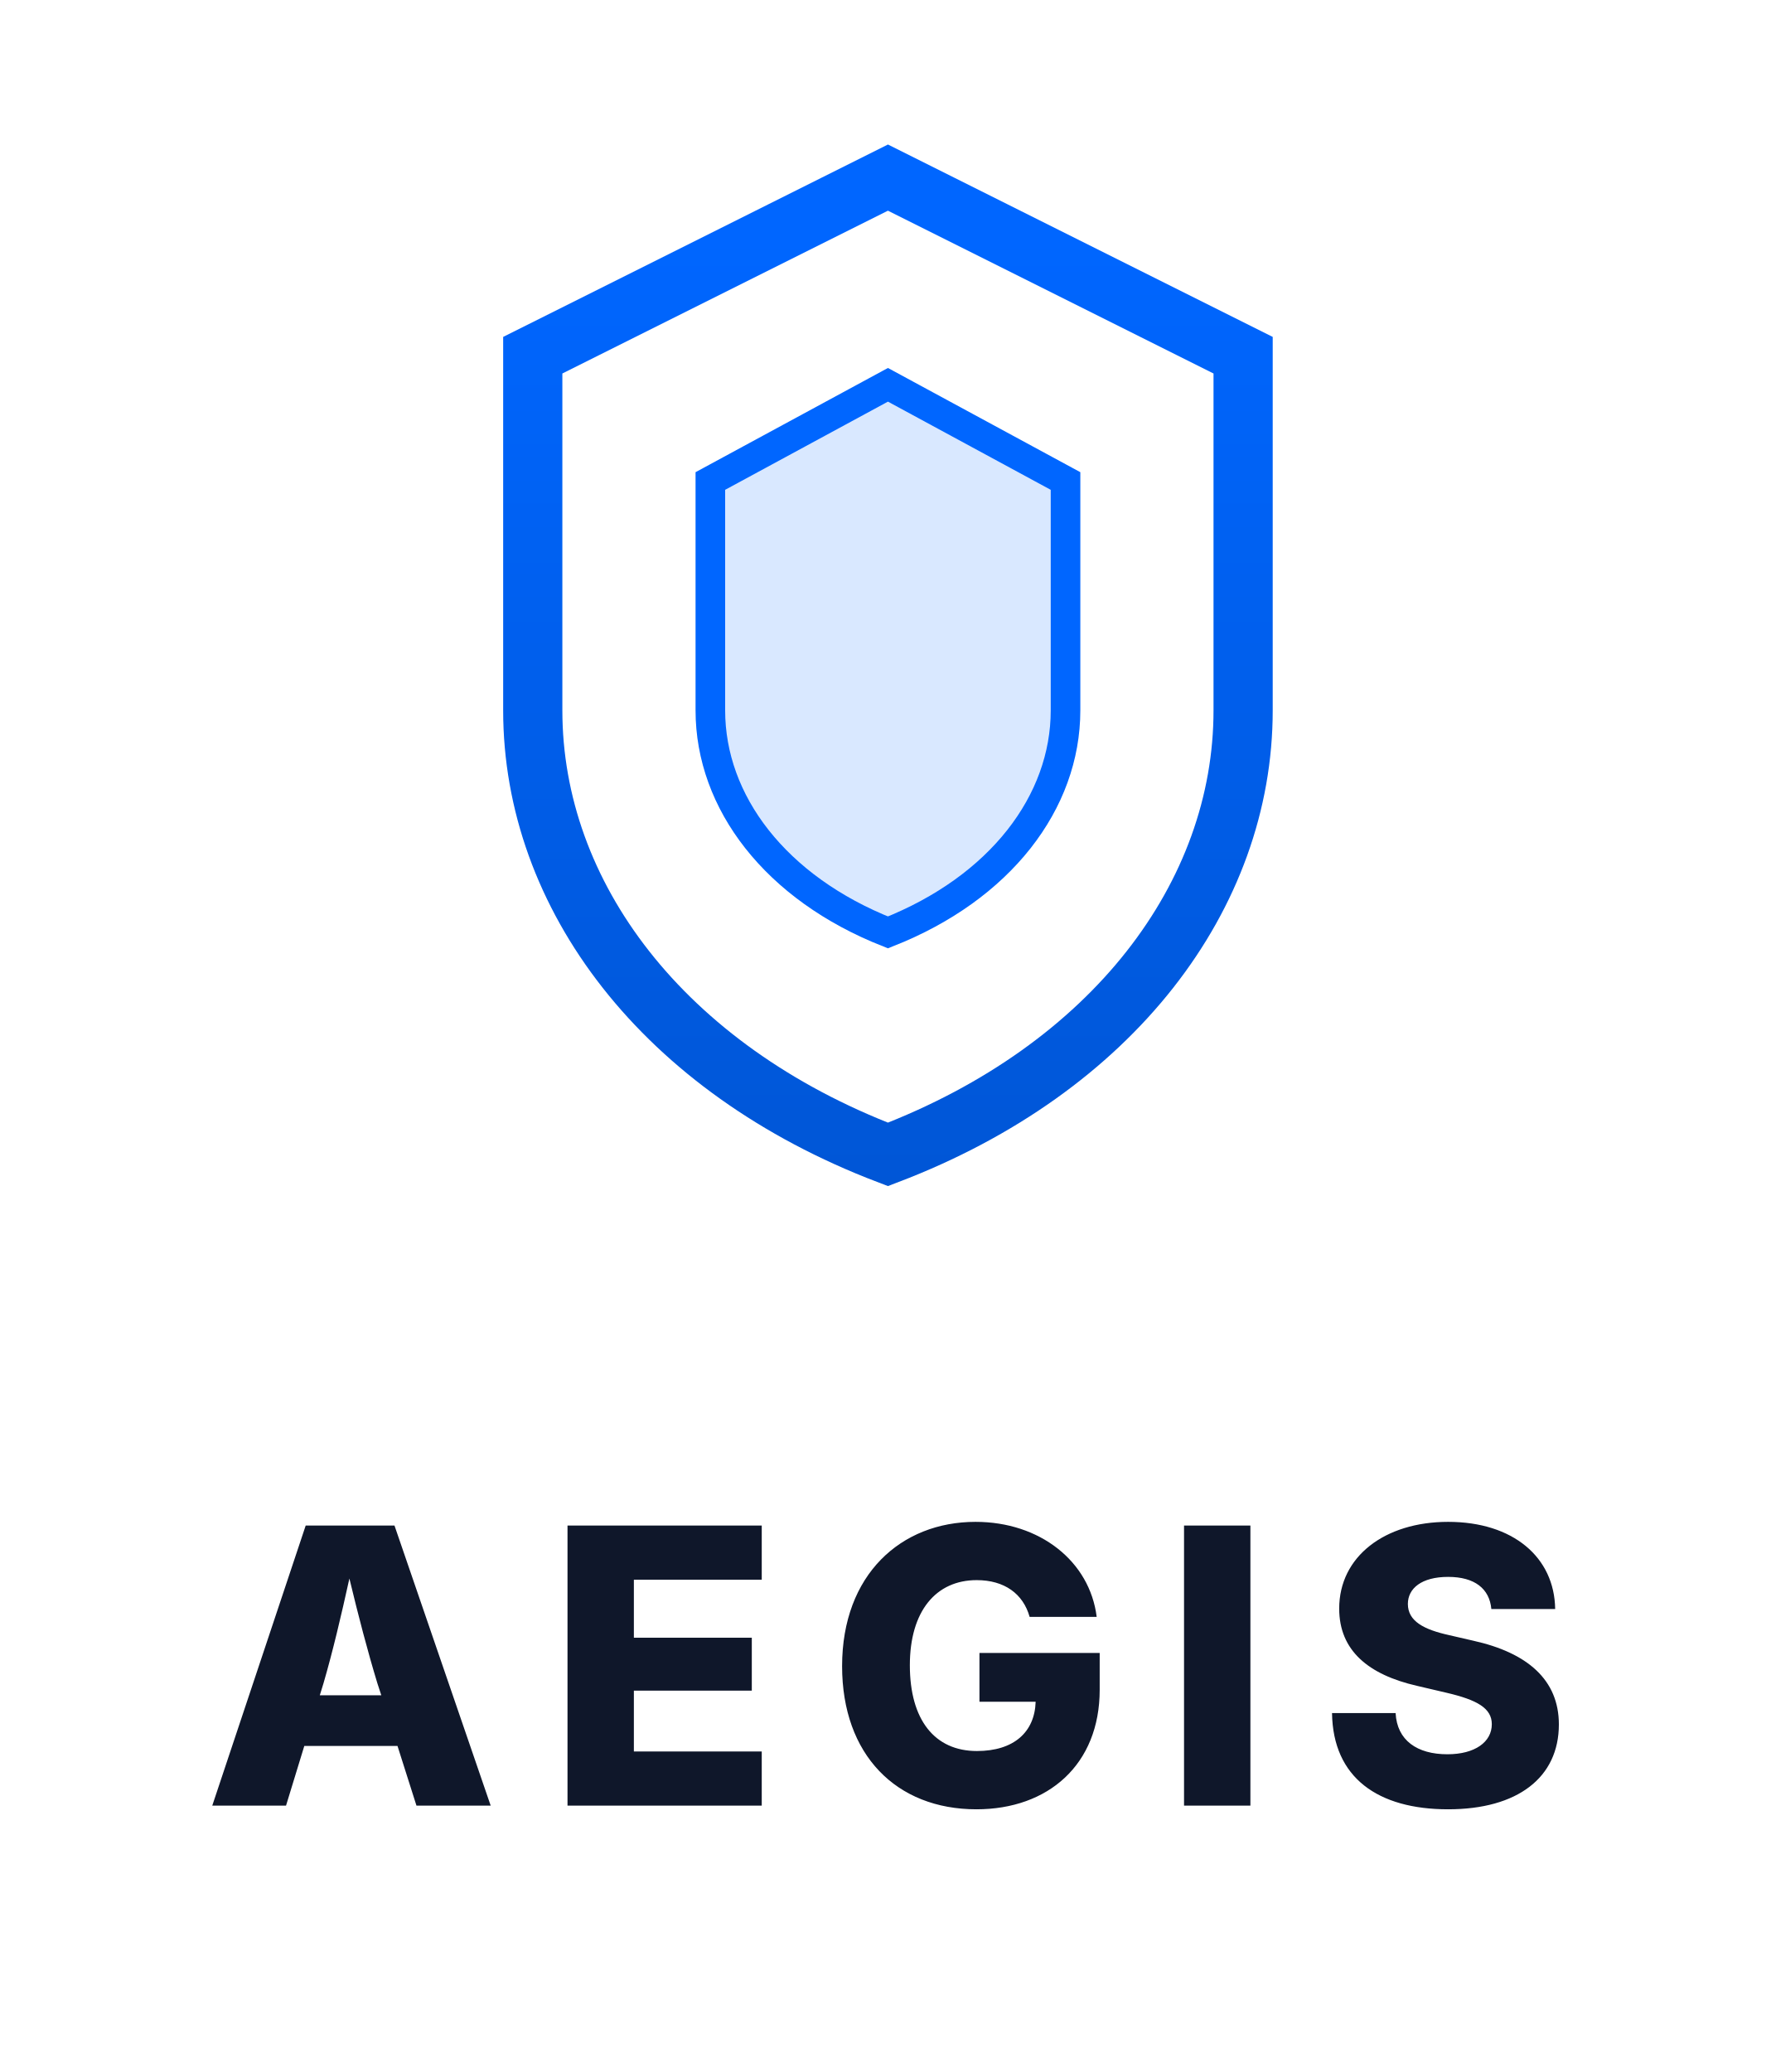
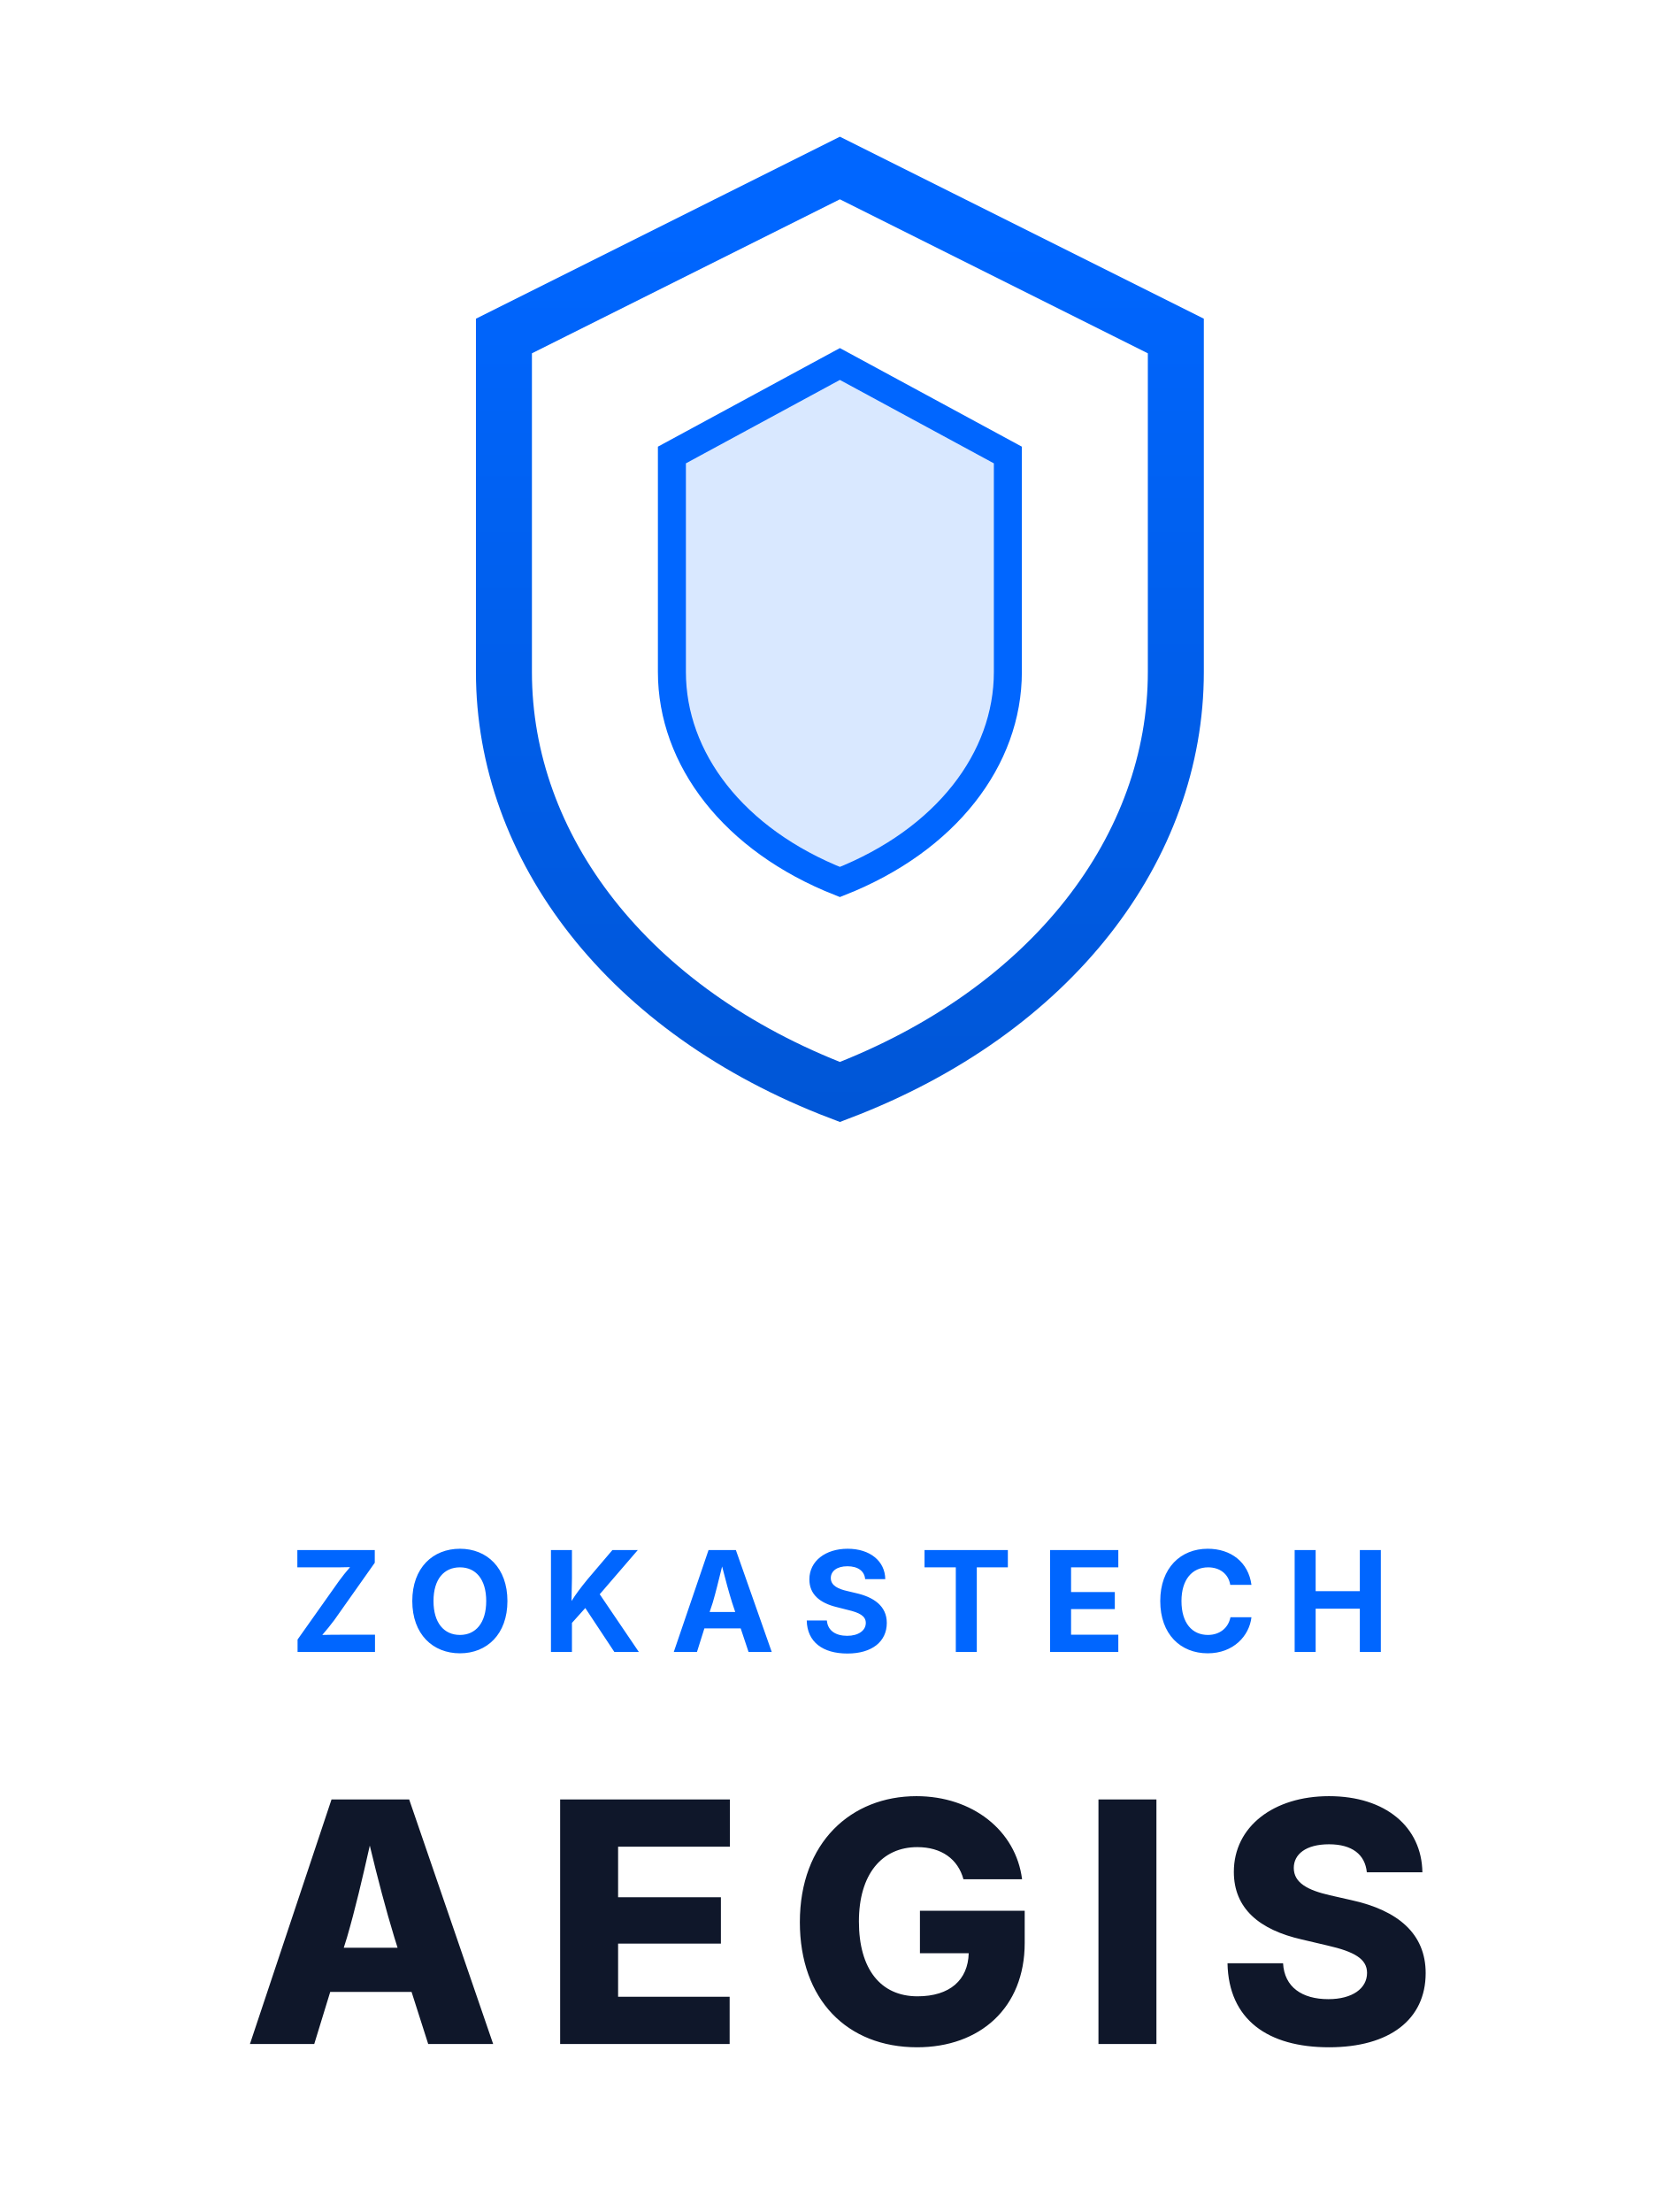
- <svg xmlns="http://www.w3.org/2000/svg" viewBox="0 0 120 140" fill="none" aria-label="AEGIS">
+ <svg xmlns="http://www.w3.org/2000/svg" viewBox="0 0 120 158" fill="none" aria-label="Zokastech AEGIS">
  <defs>
    <linearGradient id="agsq-grad" x1="60" y1="8" x2="60" y2="88" gradientUnits="userSpaceOnUse">
      <stop stop-color="#0066ff" />
      <stop offset="1" stop-color="#0052cc" />
    </linearGradient>
  </defs>
  <g transform="translate(28, 8)">
    <path d="M32 4 8 16v24c0 12.5 8.8 24.2 24 30 15.2-5.8 24-17.5 24-30V16L32 4Z" stroke="url(#agsq-grad)" stroke-width="4" stroke-linejoin="miter" fill="none" />
    <path d="M32 18 20 24.5V40c0 6.2 4.4 12 12 15 7.6-3 12-8.8 12-15V24.5L32 18Z" fill="#0066ff" fill-opacity="0.15" stroke="#0066ff" stroke-width="2" stroke-linejoin="miter" />
  </g>
-   <text x="60" y="122" text-anchor="middle" font-family="Inter Tight, Inter, system-ui, -apple-system, sans-serif" font-size="26" font-weight="800" letter-spacing="0.12em" fill="#0f172a">AEGIS</text>
+   <text x="60" y="118" text-anchor="middle" font-family="Inter Tight, Inter, system-ui, -apple-system, sans-serif" font-size="10" font-weight="700" letter-spacing="0.2em" fill="#0066ff">ZOKASTECH</text>
+   <text x="60" y="146" text-anchor="middle" font-family="Inter Tight, Inter, system-ui, -apple-system, sans-serif" font-size="24" font-weight="800" letter-spacing="0.12em" fill="#0f172a">AEGIS</text>
</svg>
